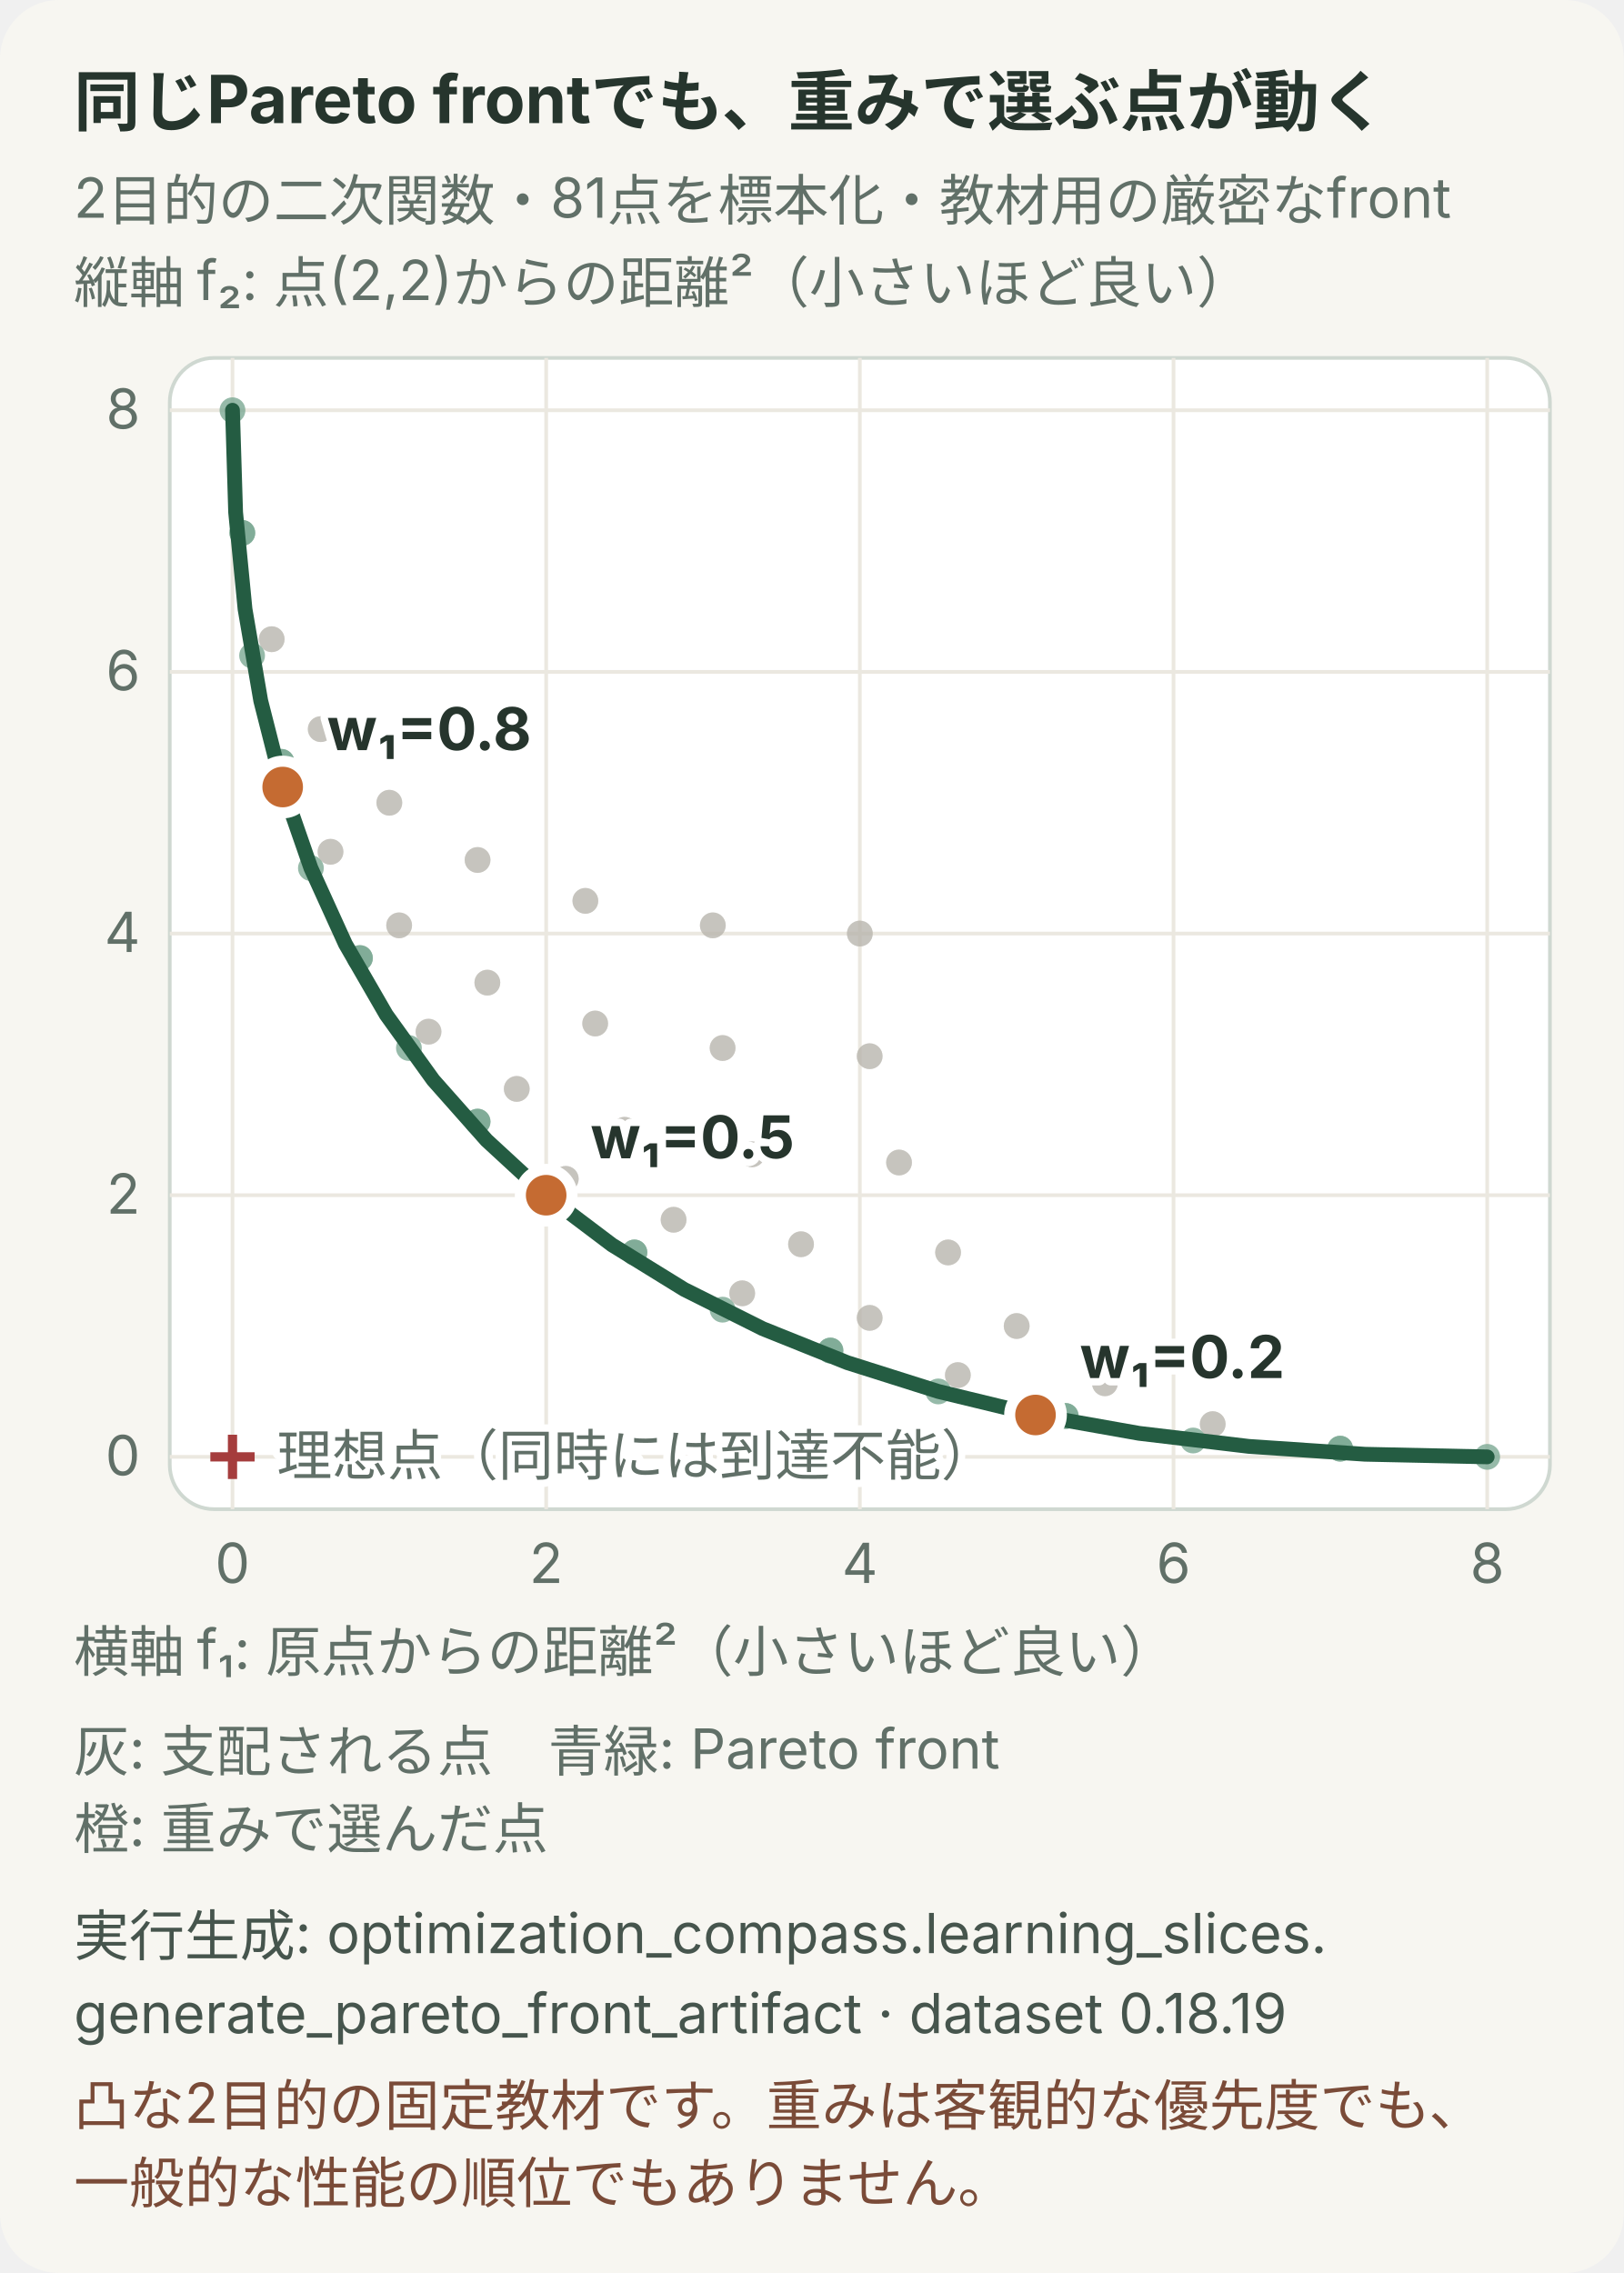
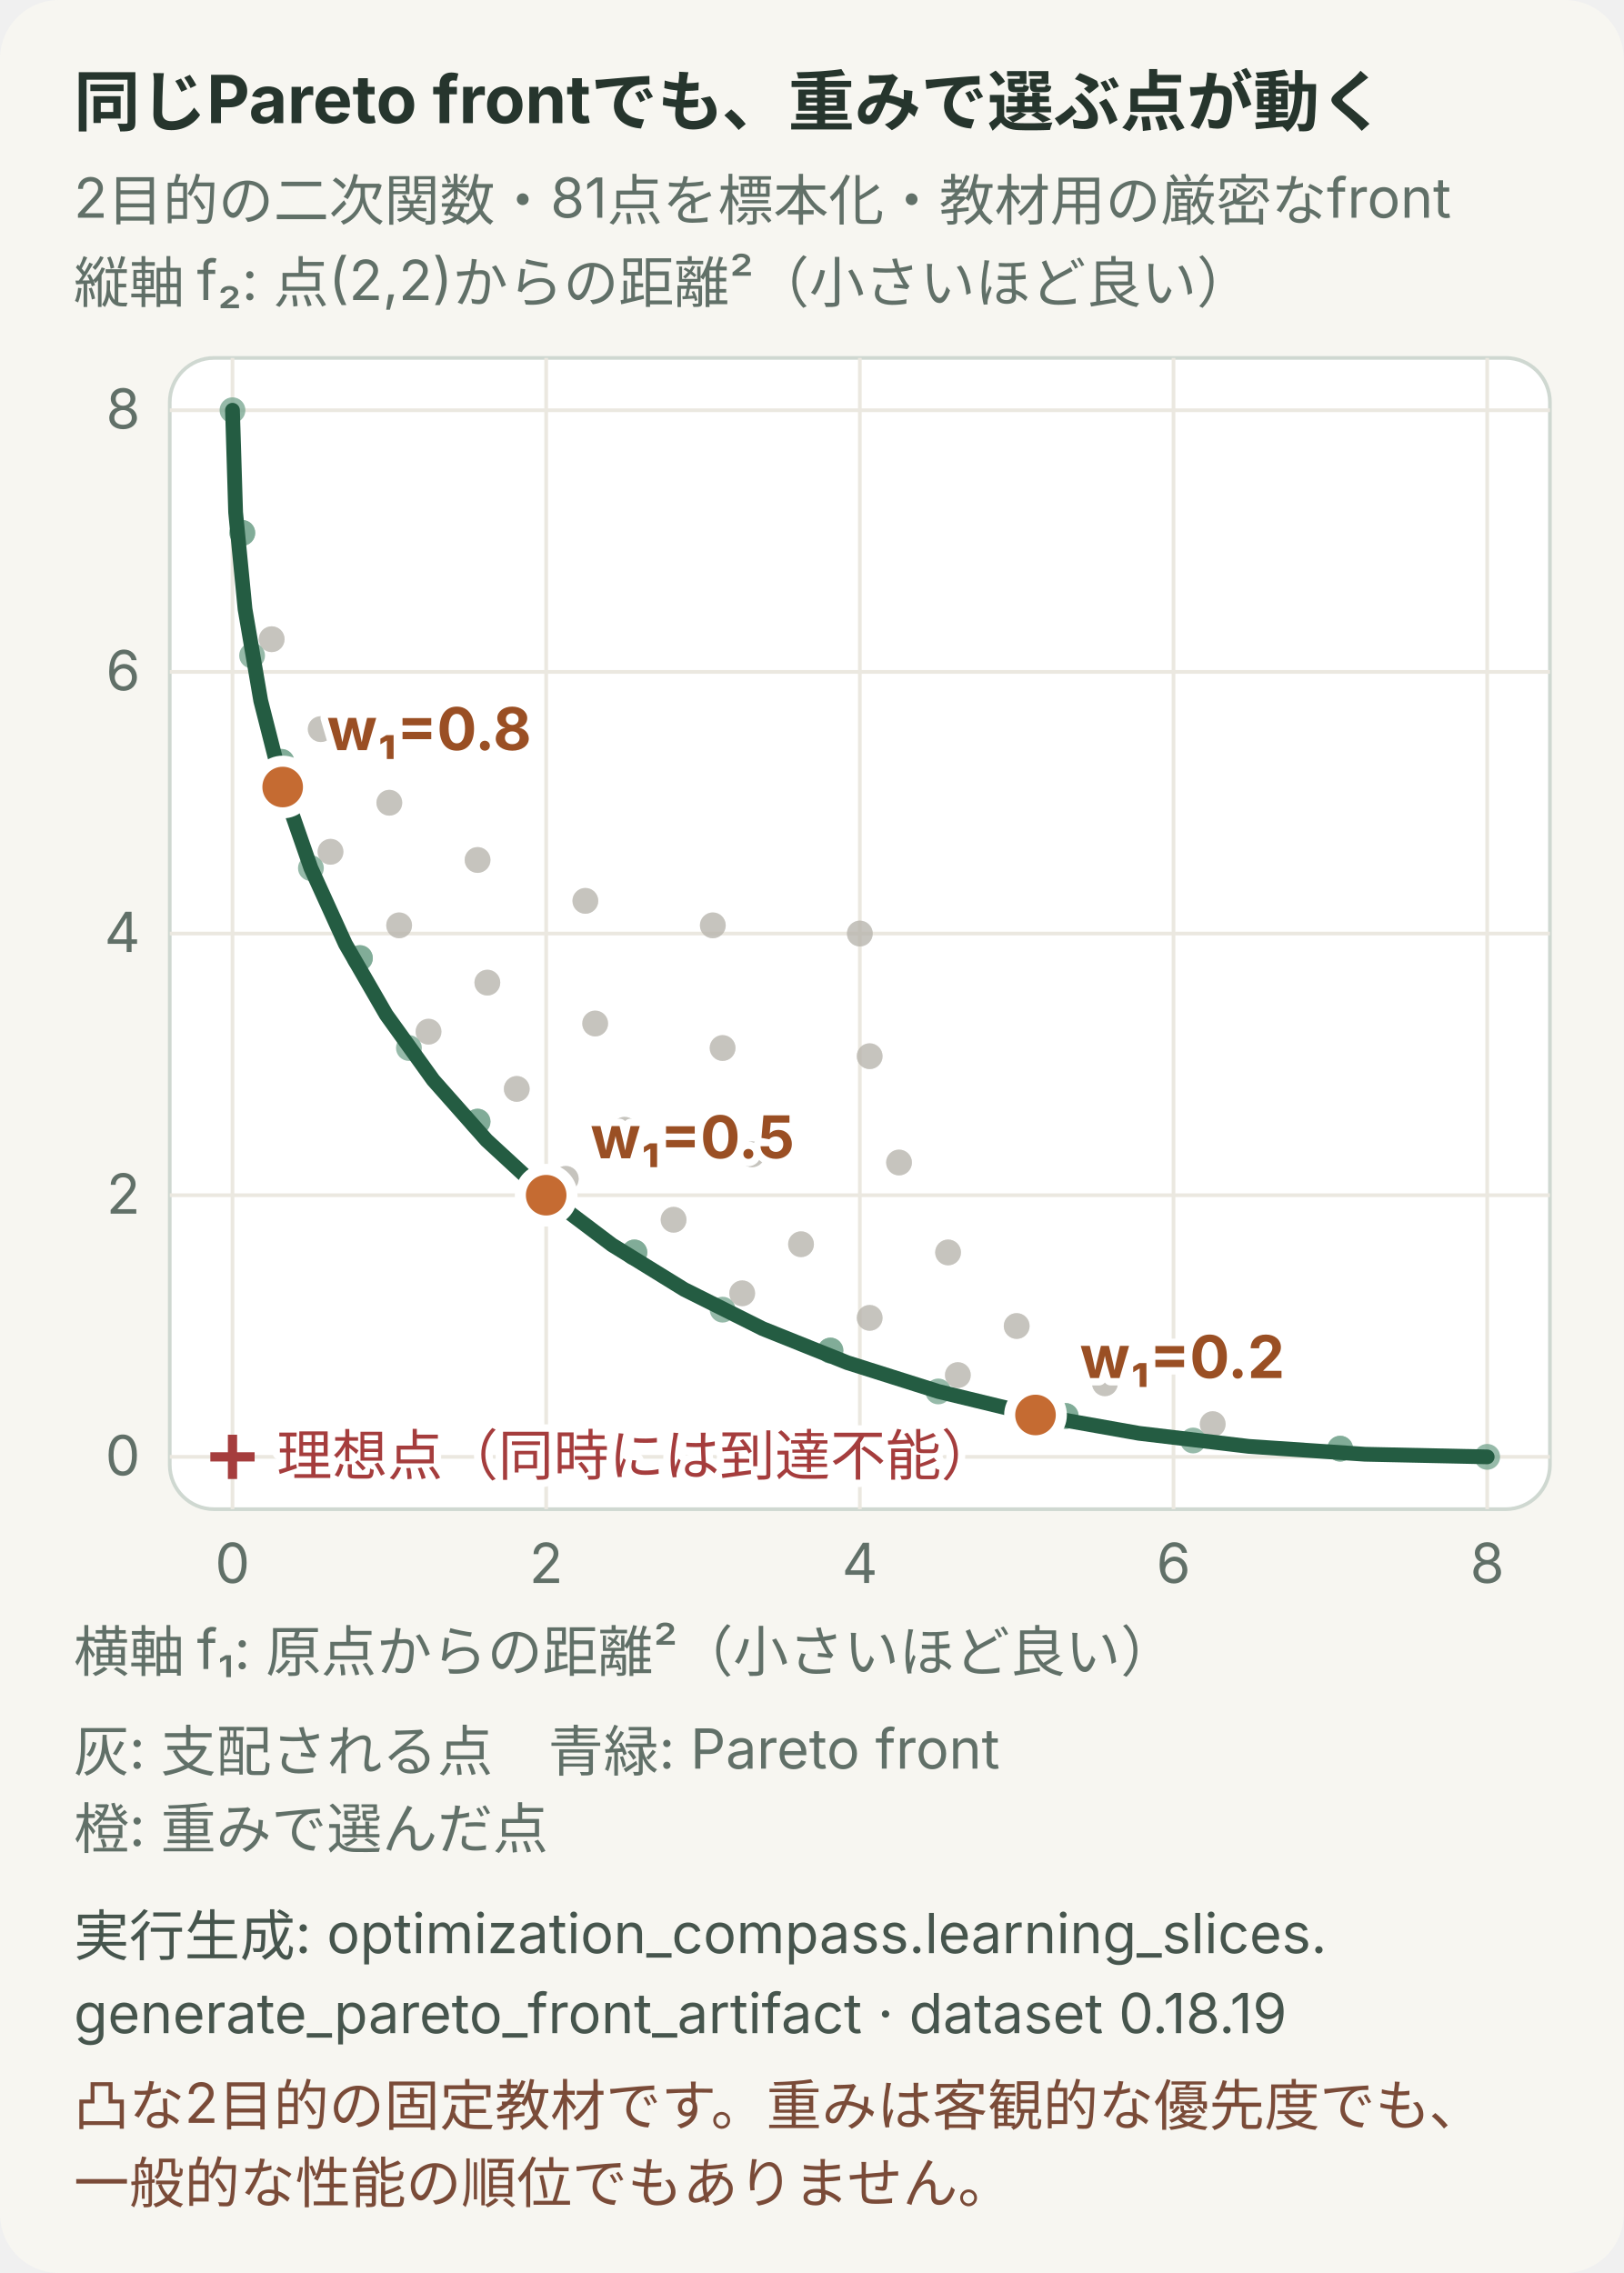
<svg xmlns="http://www.w3.org/2000/svg" viewBox="0 0 440 616" width="440" height="616" role="img" aria-labelledby="figure-title figure-description">
  <rect width="440" height="616" rx="16" fill="#f7f6f1" />
  <text x="20" y="34" class="title">同じPareto frontでも、重みで選ぶ点が動く</text>
  <text x="20" y="59" class="subtitle">2目的の二次関数・81点を標本化・教材用の厳密なfront</text>
  <text x="20" y="82" class="axis">縦軸 f₂: 点(2,2)からの距離²（小さいほど良い）</text>
  <rect x="46" y="97" width="374" height="312" rx="12" fill="#fff" stroke="#cfd8d1" />
  <clipPath id="pareto-plot">
    <rect x="46" y="97" width="374" height="312" rx="12" />
  </clipPath>
  <line x1="63.00" y1="97" x2="63.00" y2="409" stroke="#ebe8e0" />
  <line x1="46" y1="394.82" x2="420" y2="394.82" stroke="#ebe8e0" />
  <text x="63.00" y="429" text-anchor="middle" class="axis">0</text>
  <text x="38" y="399.82" text-anchor="end" class="axis">0</text>
  <line x1="148.00" y1="97" x2="148.00" y2="409" stroke="#ebe8e0" />
  <line x1="46" y1="323.91" x2="420" y2="323.91" stroke="#ebe8e0" />
  <text x="148.00" y="429" text-anchor="middle" class="axis">2</text>
  <text x="38" y="328.91" text-anchor="end" class="axis">2</text>
  <line x1="233.00" y1="97" x2="233.00" y2="409" stroke="#ebe8e0" />
  <line x1="46" y1="253.00" x2="420" y2="253.00" stroke="#ebe8e0" />
  <text x="233.00" y="429" text-anchor="middle" class="axis">4</text>
  <text x="38" y="258.00" text-anchor="end" class="axis">4</text>
  <line x1="318.00" y1="97" x2="318.00" y2="409" stroke="#ebe8e0" />
  <line x1="46" y1="182.09" x2="420" y2="182.09" stroke="#ebe8e0" />
  <text x="318.00" y="429" text-anchor="middle" class="axis">6</text>
  <text x="38" y="187.09" text-anchor="end" class="axis">6</text>
  <line x1="403.00" y1="97" x2="403.00" y2="409" stroke="#ebe8e0" />
  <line x1="46" y1="111.18" x2="420" y2="111.18" stroke="#ebe8e0" />
  <text x="403.00" y="429" text-anchor="middle" class="axis">8</text>
  <text x="38" y="116.18" text-anchor="end" class="axis">8</text>
  <circle cx="63.00" cy="111.18" r="3.5" fill="#7ca993" opacity="0.8" />
  <circle cx="65.66" cy="144.42" r="3.5" fill="#7ca993" opacity="0.8" />
  <circle cx="73.62" cy="173.23" r="3.5" fill="#b8b5ad" opacity="0.55" />
  <circle cx="86.91" cy="197.60" r="3.5" fill="#b8b5ad" opacity="0.55" />
  <circle cx="105.50" cy="217.55" r="3.5" fill="#b8b5ad" opacity="0.55" />
  <circle cx="129.41" cy="233.06" r="3.5" fill="#b8b5ad" opacity="0.55" />
  <circle cx="158.62" cy="244.14" r="3.5" fill="#b8b5ad" opacity="0.55" />
  <circle cx="193.16" cy="250.78" r="3.5" fill="#b8b5ad" opacity="0.55" />
  <circle cx="233.00" cy="253.00" r="3.5" fill="#b8b5ad" opacity="0.55" />
  <circle cx="65.66" cy="144.42" r="3.5" fill="#7ca993" opacity="0.8" />
  <circle cx="68.31" cy="177.66" r="3.5" fill="#7ca993" opacity="0.8" />
  <circle cx="76.28" cy="206.47" r="3.5" fill="#7ca993" opacity="0.8" />
  <circle cx="89.56" cy="230.84" r="3.5" fill="#b8b5ad" opacity="0.55" />
  <circle cx="108.16" cy="250.78" r="3.5" fill="#b8b5ad" opacity="0.55" />
  <circle cx="132.06" cy="266.30" r="3.5" fill="#b8b5ad" opacity="0.55" />
  <circle cx="161.28" cy="277.38" r="3.5" fill="#b8b5ad" opacity="0.55" />
  <circle cx="195.81" cy="284.02" r="3.5" fill="#b8b5ad" opacity="0.55" />
  <circle cx="235.66" cy="286.24" r="3.5" fill="#b8b5ad" opacity="0.55" />
  <circle cx="73.62" cy="173.23" r="3.5" fill="#b8b5ad" opacity="0.55" />
  <circle cx="76.28" cy="206.47" r="3.5" fill="#7ca993" opacity="0.8" />
  <circle cx="84.25" cy="235.27" r="3.5" fill="#7ca993" opacity="0.8" />
  <circle cx="97.53" cy="259.65" r="3.5" fill="#7ca993" opacity="0.8" />
  <circle cx="116.12" cy="279.59" r="3.5" fill="#b8b5ad" opacity="0.55" />
  <circle cx="140.03" cy="295.10" r="3.5" fill="#b8b5ad" opacity="0.55" />
  <circle cx="169.25" cy="306.18" r="3.5" fill="#b8b5ad" opacity="0.55" />
  <circle cx="203.78" cy="312.83" r="3.5" fill="#b8b5ad" opacity="0.55" />
  <circle cx="243.62" cy="315.05" r="3.5" fill="#b8b5ad" opacity="0.55" />
  <circle cx="86.91" cy="197.60" r="3.5" fill="#b8b5ad" opacity="0.55" />
  <circle cx="89.56" cy="230.84" r="3.5" fill="#b8b5ad" opacity="0.55" />
  <circle cx="97.53" cy="259.65" r="3.5" fill="#7ca993" opacity="0.8" />
  <circle cx="110.81" cy="284.02" r="3.5" fill="#7ca993" opacity="0.8" />
  <circle cx="129.41" cy="303.97" r="3.5" fill="#7ca993" opacity="0.8" />
  <circle cx="153.31" cy="319.48" r="3.5" fill="#b8b5ad" opacity="0.55" />
  <circle cx="182.53" cy="330.56" r="3.5" fill="#b8b5ad" opacity="0.55" />
  <circle cx="217.06" cy="337.20" r="3.5" fill="#b8b5ad" opacity="0.55" />
  <circle cx="256.91" cy="339.42" r="3.5" fill="#b8b5ad" opacity="0.55" />
  <circle cx="105.50" cy="217.55" r="3.5" fill="#b8b5ad" opacity="0.55" />
  <circle cx="108.16" cy="250.78" r="3.5" fill="#b8b5ad" opacity="0.55" />
  <circle cx="116.12" cy="279.59" r="3.5" fill="#b8b5ad" opacity="0.55" />
  <circle cx="129.41" cy="303.97" r="3.5" fill="#7ca993" opacity="0.8" />
  <circle cx="148.00" cy="323.91" r="3.5" fill="#7ca993" opacity="0.8" />
  <circle cx="171.91" cy="339.42" r="3.5" fill="#7ca993" opacity="0.8" />
  <circle cx="201.12" cy="350.50" r="3.5" fill="#b8b5ad" opacity="0.55" />
  <circle cx="235.66" cy="357.15" r="3.5" fill="#b8b5ad" opacity="0.55" />
  <circle cx="275.50" cy="359.36" r="3.5" fill="#b8b5ad" opacity="0.55" />
  <circle cx="129.41" cy="233.06" r="3.5" fill="#b8b5ad" opacity="0.55" />
  <circle cx="132.06" cy="266.30" r="3.5" fill="#b8b5ad" opacity="0.55" />
  <circle cx="140.03" cy="295.10" r="3.5" fill="#b8b5ad" opacity="0.55" />
  <circle cx="153.31" cy="319.48" r="3.5" fill="#b8b5ad" opacity="0.55" />
  <circle cx="171.91" cy="339.42" r="3.5" fill="#7ca993" opacity="0.8" />
  <circle cx="195.81" cy="354.93" r="3.5" fill="#7ca993" opacity="0.8" />
  <circle cx="225.03" cy="366.01" r="3.5" fill="#7ca993" opacity="0.8" />
  <circle cx="259.56" cy="372.66" r="3.5" fill="#b8b5ad" opacity="0.55" />
  <circle cx="299.41" cy="374.88" r="3.5" fill="#b8b5ad" opacity="0.55" />
  <circle cx="158.62" cy="244.14" r="3.5" fill="#b8b5ad" opacity="0.55" />
  <circle cx="161.28" cy="277.38" r="3.5" fill="#b8b5ad" opacity="0.55" />
  <circle cx="169.25" cy="306.18" r="3.5" fill="#b8b5ad" opacity="0.55" />
  <circle cx="182.53" cy="330.56" r="3.5" fill="#b8b5ad" opacity="0.55" />
  <circle cx="201.12" cy="350.50" r="3.5" fill="#b8b5ad" opacity="0.55" />
  <circle cx="225.03" cy="366.01" r="3.5" fill="#7ca993" opacity="0.8" />
  <circle cx="254.25" cy="377.09" r="3.5" fill="#7ca993" opacity="0.8" />
  <circle cx="288.78" cy="383.74" r="3.5" fill="#7ca993" opacity="0.8" />
  <circle cx="328.62" cy="385.95" r="3.5" fill="#b8b5ad" opacity="0.55" />
  <circle cx="193.16" cy="250.78" r="3.5" fill="#b8b5ad" opacity="0.55" />
  <circle cx="195.81" cy="284.02" r="3.5" fill="#b8b5ad" opacity="0.55" />
  <circle cx="203.78" cy="312.83" r="3.5" fill="#b8b5ad" opacity="0.55" />
  <circle cx="217.06" cy="337.20" r="3.5" fill="#b8b5ad" opacity="0.55" />
  <circle cx="235.66" cy="357.15" r="3.5" fill="#b8b5ad" opacity="0.55" />
  <circle cx="259.56" cy="372.66" r="3.5" fill="#b8b5ad" opacity="0.55" />
  <circle cx="288.78" cy="383.74" r="3.5" fill="#7ca993" opacity="0.8" />
  <circle cx="323.31" cy="390.39" r="3.5" fill="#7ca993" opacity="0.8" />
  <circle cx="363.16" cy="392.60" r="3.5" fill="#7ca993" opacity="0.8" />
  <circle cx="233.00" cy="253.00" r="3.5" fill="#b8b5ad" opacity="0.55" />
  <circle cx="235.66" cy="286.24" r="3.5" fill="#b8b5ad" opacity="0.55" />
  <circle cx="243.62" cy="315.05" r="3.5" fill="#b8b5ad" opacity="0.55" />
  <circle cx="256.91" cy="339.42" r="3.5" fill="#b8b5ad" opacity="0.55" />
  <circle cx="275.50" cy="359.36" r="3.5" fill="#b8b5ad" opacity="0.55" />
  <circle cx="299.41" cy="374.88" r="3.5" fill="#b8b5ad" opacity="0.55" />
  <circle cx="328.62" cy="385.95" r="3.5" fill="#b8b5ad" opacity="0.55" />
  <circle cx="363.16" cy="392.60" r="3.5" fill="#7ca993" opacity="0.8" />
  <circle cx="403.00" cy="394.82" r="3.5" fill="#7ca993" opacity="0.8" />
  <polyline points="63.00,111.18 63.85,138.84 66.40,165.07 70.65,189.89 76.60,213.29 84.25,235.27 93.60,255.84 104.65,274.98 117.40,292.71 131.85,309.02 148.00,323.91 165.85,337.38 185.40,349.44 206.65,360.07 229.60,369.29 254.25,377.09 280.60,383.47 308.65,388.44 338.40,391.98 369.85,394.11 403.00,394.82" fill="none" stroke="#245c42" stroke-width="4" stroke-linecap="round" stroke-linejoin="round" />
  <circle cx="280.60" cy="383.47" r="7" fill="#c56b32" stroke="#fff" stroke-width="3" />
-   <text x="292.60" y="373.47" class="method halo" fill="#9a4f24">w₁=0.2</text>
+   <text x="292.60" y="373.47" class="method halo" style="fill:#9a4f24">w₁=0.2</text>
  <circle cx="148.00" cy="323.91" r="7" fill="#c56b32" stroke="#fff" stroke-width="3" />
-   <text x="160.00" y="313.91" class="method halo" fill="#9a4f24">w₁=0.5</text>
+   <text x="160.00" y="313.91" class="method halo" style="fill:#9a4f24">w₁=0.5</text>
  <circle cx="76.60" cy="213.29" r="7" fill="#c56b32" stroke="#fff" stroke-width="3" />
-   <text x="88.60" y="203.29" class="method halo" fill="#9a4f24">w₁=0.8</text>
+   <text x="88.60" y="203.29" class="method halo" style="fill:#9a4f24">w₁=0.8</text>
  <path d="M 57.00 394.82 H 69.00 M 63.00 388.82 V 400.82" stroke="#a53d3d" stroke-width="2.5" />
-   <text x="75.00" y="399.82" class="status halo" fill="#a53d3d">理想点（同時には到達不能）</text>
+   <text x="75.00" y="399.82" class="status halo" style="fill:#a53d3d">理想点（同時には到達不能）</text>
  <text x="20" y="453" class="axis">横軸 f₁: 原点からの距離²（小さいほど良い）</text>
  <text x="20" y="480" class="note">灰: 支配される点　青緑: Pareto front</text>
  <text x="20" y="501" class="note">橙: 重みで選んだ点</text>
  <text x="20" y="530" class="caption">実行生成: optimization_compass.learning_slices.</text>
  <text x="20" y="551" class="caption">generate_pareto_front_artifact · dataset 0.18.19</text>
  <text x="20" y="576" class="caveat">凸な2目的の固定教材です。重みは客観的な優先度でも、</text>
  <text x="20" y="597" class="caveat">一般的な性能の順位でもありません。</text>
  <style>text{font-family:system-ui,-apple-system,'Segoe UI',sans-serif;fill:#26352d;font-size:15px}.title{font-size:18px;font-weight:750}.subtitle{fill:#617068}.panel-title{font-size:17px;font-weight:750}.method{font-size:16px;font-weight:750}.metric,.metric-value{font-size:16px;font-variant-numeric:tabular-nums}.metric-value{font-weight:750}.status,.axis,.note{fill:#617068}.caption{fill:#46554d}.caveat{fill:#7a4b38}.halo{paint-order:stroke;stroke:#fff;stroke-width:4px;stroke-linejoin:round}</style>
</svg>
